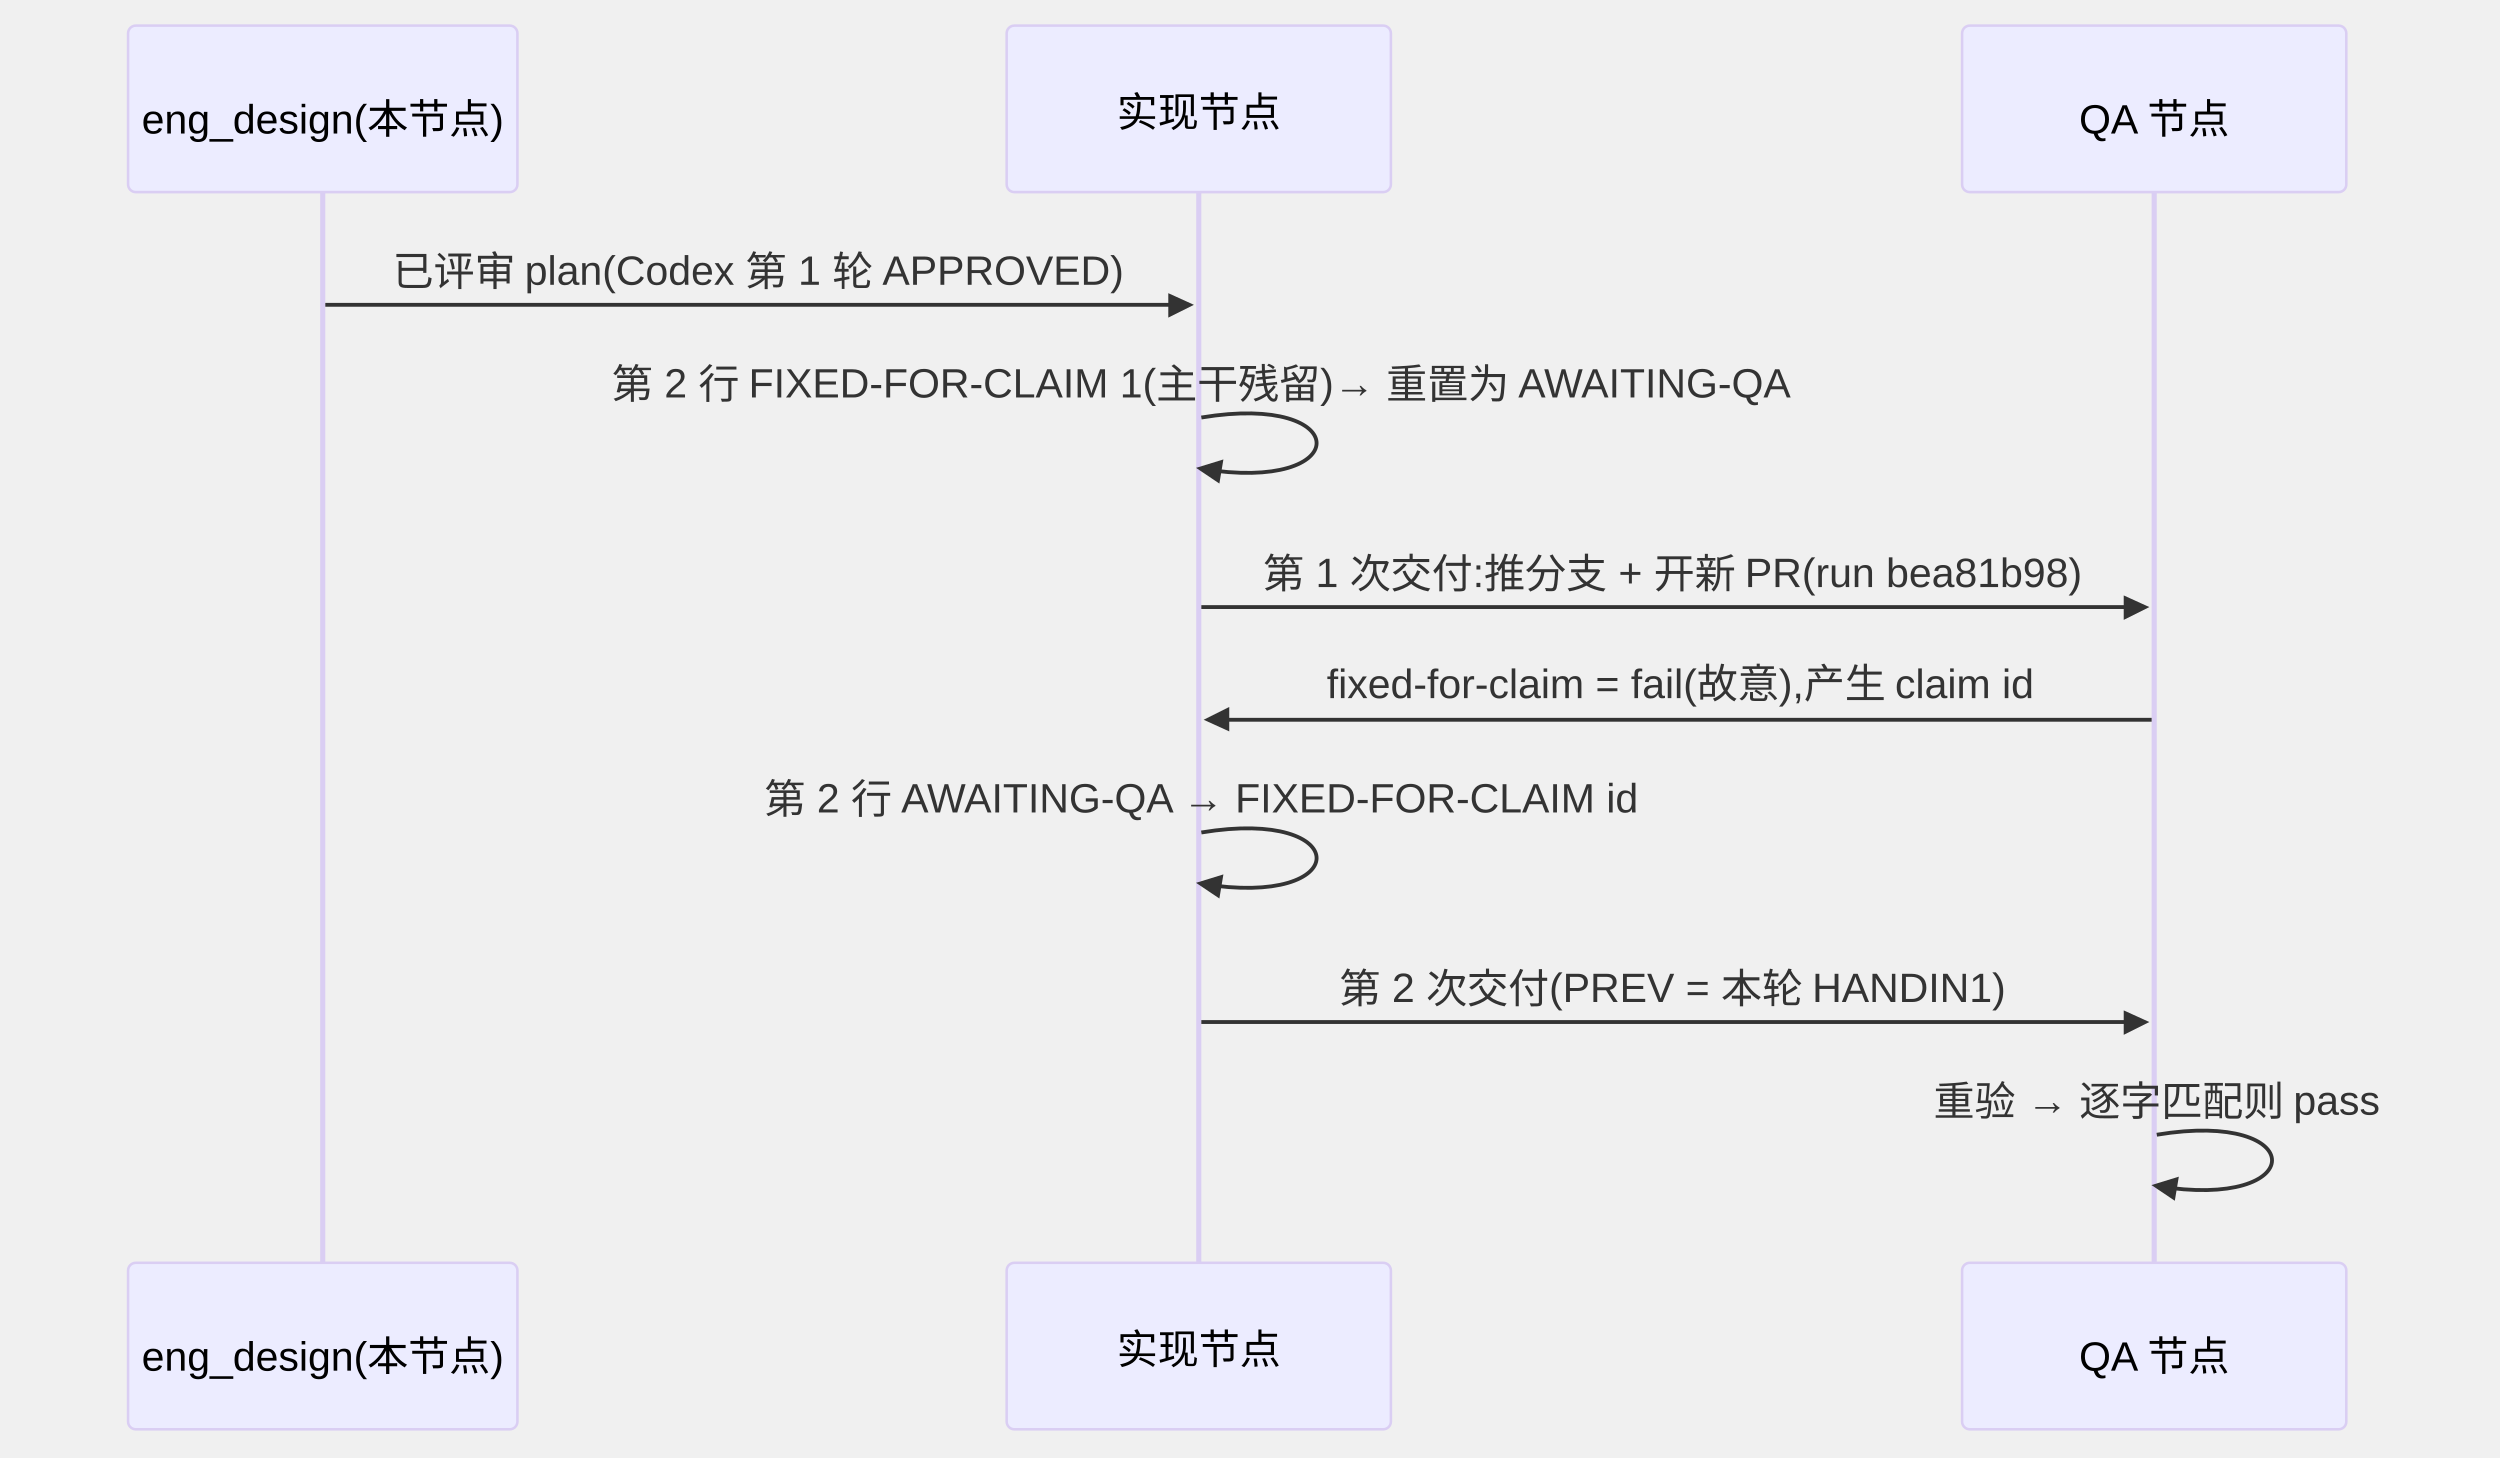
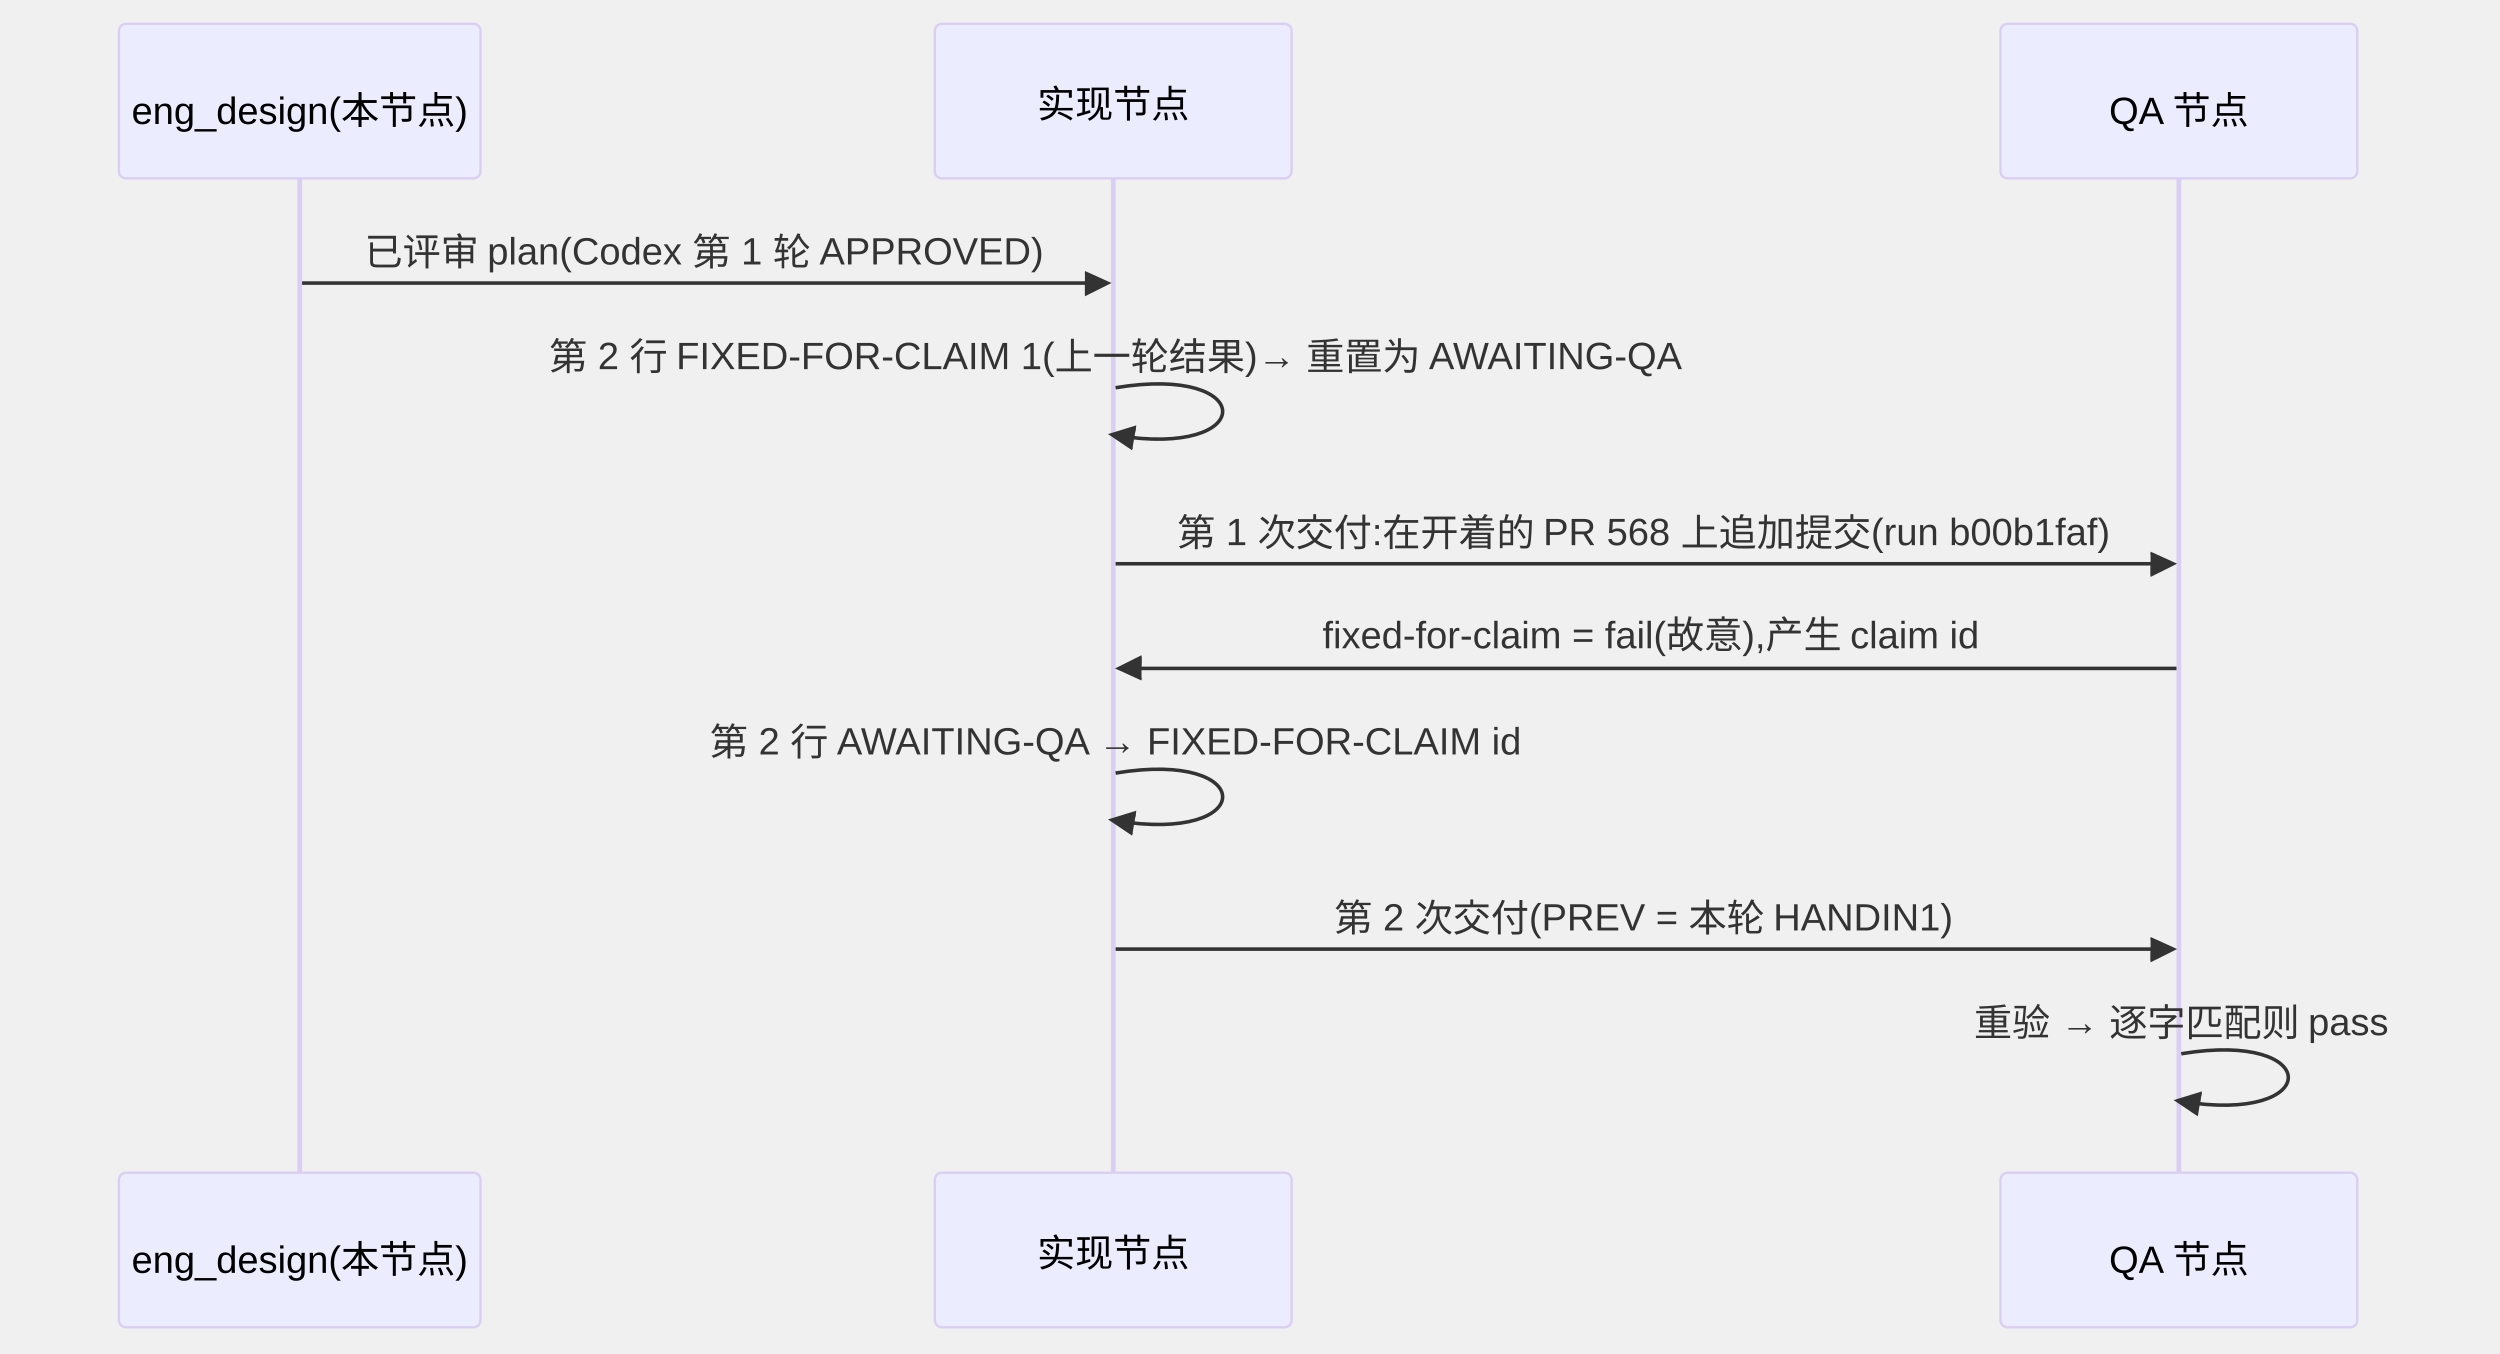
- <svg xmlns="http://www.w3.org/2000/svg" id="FLY-3226-d1" width="100%" style="max-width: 976px; background-color: white;" viewBox="-50 -10 976 569" role="graphics-document document" aria-roledescription="sequence">
+ <svg xmlns="http://www.w3.org/2000/svg" id="FLY-3226-d1" width="100%" style="max-width: 1051px; background-color: white;" viewBox="-50 -10 1051 569" role="graphics-document document" aria-roledescription="sequence">
  <g>
-     <rect x="716" y="483" fill="#eaeaea" stroke="#666" width="150" height="65" name="Q" rx="3" ry="3" class="actor actor-bottom" />
-     <text x="791" y="515.5" dominant-baseline="central" alignment-baseline="central" class="actor actor-box" style="text-anchor: middle; font-size: 16px; font-weight: 400;">
-       <tspan x="791" dy="0">QA 节点</tspan>
+     <rect x="791" y="483" fill="#eaeaea" stroke="#666" width="150" height="65" name="Q" rx="3" ry="3" class="actor actor-bottom" />
+     <text x="866" y="515.5" dominant-baseline="central" alignment-baseline="central" class="actor actor-box" style="text-anchor: middle; font-size: 16px; font-weight: 400;">
+       <tspan x="866" dy="0">QA 节点</tspan>
    </text>
  </g>
  <g>
    <rect x="343" y="483" fill="#eaeaea" stroke="#666" width="150" height="65" name="I" rx="3" ry="3" class="actor actor-bottom" />
    <text x="418" y="515.5" dominant-baseline="central" alignment-baseline="central" class="actor actor-box" style="text-anchor: middle; font-size: 16px; font-weight: 400;">
      <tspan x="418" dy="0">实现节点</tspan>
    </text>
  </g>
  <g>
    <rect x="0" y="483" fill="#eaeaea" stroke="#666" width="152" height="65" name="S" rx="3" ry="3" class="actor actor-bottom" />
    <text x="76" y="515.5" dominant-baseline="central" alignment-baseline="central" class="actor actor-box" style="text-anchor: middle; font-size: 16px; font-weight: 400;">
      <tspan x="76" dy="0">eng_design(本节点)</tspan>
    </text>
  </g>
  <g>
-     <line id="FLY-3226-d1-actor2" x1="791" y1="65" x2="791" y2="483" class="actor-line 200" stroke-width="0.5px" stroke="#999" name="Q" />
-     <g id="FLY-3226-d1-root-2">
-       <rect x="716" y="0" fill="#eaeaea" stroke="#666" width="150" height="65" name="Q" rx="3" ry="3" class="actor actor-top" />
-       <text x="791" y="32.5" dominant-baseline="central" alignment-baseline="central" class="actor actor-box" style="text-anchor: middle; font-size: 16px; font-weight: 400;">
-         <tspan x="791" dy="0">QA 节点</tspan>
+     <line id="actor2" x1="866" y1="65" x2="866" y2="483" class="actor-line 200" stroke-width="0.5px" stroke="#999" name="Q" />
+     <g id="root-2">
+       <rect x="791" y="0" fill="#eaeaea" stroke="#666" width="150" height="65" name="Q" rx="3" ry="3" class="actor actor-top" />
+       <text x="866" y="32.5" dominant-baseline="central" alignment-baseline="central" class="actor actor-box" style="text-anchor: middle; font-size: 16px; font-weight: 400;">
+         <tspan x="866" dy="0">QA 节点</tspan>
      </text>
    </g>
  </g>
  <g>
-     <line id="FLY-3226-d1-actor1" x1="418" y1="65" x2="418" y2="483" class="actor-line 200" stroke-width="0.5px" stroke="#999" name="I" />
-     <g id="FLY-3226-d1-root-1">
+     <line id="actor1" x1="418" y1="65" x2="418" y2="483" class="actor-line 200" stroke-width="0.5px" stroke="#999" name="I" />
+     <g id="root-1">
      <rect x="343" y="0" fill="#eaeaea" stroke="#666" width="150" height="65" name="I" rx="3" ry="3" class="actor actor-top" />
      <text x="418" y="32.5" dominant-baseline="central" alignment-baseline="central" class="actor actor-box" style="text-anchor: middle; font-size: 16px; font-weight: 400;">
        <tspan x="418" dy="0">实现节点</tspan>
      </text>
    </g>
  </g>
  <g>
-     <line id="FLY-3226-d1-actor0" x1="76" y1="65" x2="76" y2="483" class="actor-line 200" stroke-width="0.5px" stroke="#999" name="S" />
-     <g id="FLY-3226-d1-root-0">
+     <line id="actor0" x1="76" y1="65" x2="76" y2="483" class="actor-line 200" stroke-width="0.5px" stroke="#999" name="S" />
+     <g id="root-0">
      <rect x="0" y="0" fill="#eaeaea" stroke="#666" width="152" height="65" name="S" rx="3" ry="3" class="actor actor-top" />
      <text x="76" y="32.5" dominant-baseline="central" alignment-baseline="central" class="actor actor-box" style="text-anchor: middle; font-size: 16px; font-weight: 400;">
        <tspan x="76" dy="0">eng_design(本节点)</tspan>
      </text>
    </g>
  </g>
  <style>#FLY-3226-d1{font-family:"trebuchet ms",verdana,arial,sans-serif;font-size:16px;fill:#333;}@keyframes edge-animation-frame{from{stroke-dashoffset:0;}}@keyframes dash{to{stroke-dashoffset:0;}}#FLY-3226-d1 .edge-animation-slow{stroke-dasharray:9,5!important;stroke-dashoffset:900;animation:dash 50s linear infinite;stroke-linecap:round;}#FLY-3226-d1 .edge-animation-fast{stroke-dasharray:9,5!important;stroke-dashoffset:900;animation:dash 20s linear infinite;stroke-linecap:round;}#FLY-3226-d1 .error-icon{fill:#552222;}#FLY-3226-d1 .error-text{fill:#552222;stroke:#552222;}#FLY-3226-d1 .edge-thickness-normal{stroke-width:1px;}#FLY-3226-d1 .edge-thickness-thick{stroke-width:3.5px;}#FLY-3226-d1 .edge-pattern-solid{stroke-dasharray:0;}#FLY-3226-d1 .edge-thickness-invisible{stroke-width:0;fill:none;}#FLY-3226-d1 .edge-pattern-dashed{stroke-dasharray:3;}#FLY-3226-d1 .edge-pattern-dotted{stroke-dasharray:2;}#FLY-3226-d1 .marker{fill:#333333;stroke:#333333;}#FLY-3226-d1 .marker.cross{stroke:#333333;}#FLY-3226-d1 svg{font-family:"trebuchet ms",verdana,arial,sans-serif;font-size:16px;}#FLY-3226-d1 p{margin:0;}#FLY-3226-d1 .actor{stroke:hsl(259.626, 59.777%, 87.902%);fill:#ECECFF;}#FLY-3226-d1 text.actor&gt;tspan{fill:black;stroke:none;}#FLY-3226-d1 .actor-line{stroke:hsl(259.626, 59.777%, 87.902%);}#FLY-3226-d1 .innerArc{stroke-width:1.5;stroke-dasharray:none;}#FLY-3226-d1 .messageLine0{stroke-width:1.5;stroke-dasharray:none;stroke:#333;}#FLY-3226-d1 .messageLine1{stroke-width:1.5;stroke-dasharray:2,2;stroke:#333;}#FLY-3226-d1 #arrowhead path{fill:#333;stroke:#333;}#FLY-3226-d1 .sequenceNumber{fill:white;}#FLY-3226-d1 #sequencenumber{fill:#333;}#FLY-3226-d1 #crosshead path{fill:#333;stroke:#333;}#FLY-3226-d1 .messageText{fill:#333;stroke:none;}#FLY-3226-d1 .labelBox{stroke:hsl(259.626, 59.777%, 87.902%);fill:#ECECFF;}#FLY-3226-d1 .labelText,#FLY-3226-d1 .labelText&gt;tspan{fill:black;stroke:none;}#FLY-3226-d1 .loopText,#FLY-3226-d1 .loopText&gt;tspan{fill:black;stroke:none;}#FLY-3226-d1 .loopLine{stroke-width:2px;stroke-dasharray:2,2;stroke:hsl(259.626, 59.777%, 87.902%);fill:hsl(259.626, 59.777%, 87.902%);}#FLY-3226-d1 .note{stroke:#aaaa33;fill:#fff5ad;}#FLY-3226-d1 .noteText,#FLY-3226-d1 .noteText&gt;tspan{fill:black;stroke:none;}#FLY-3226-d1 .activation0{fill:#f4f4f4;stroke:#666;}#FLY-3226-d1 .activation1{fill:#f4f4f4;stroke:#666;}#FLY-3226-d1 .activation2{fill:#f4f4f4;stroke:#666;}#FLY-3226-d1 .actorPopupMenu{position:absolute;}#FLY-3226-d1 .actorPopupMenuPanel{position:absolute;fill:#ECECFF;box-shadow:0px 8px 16px 0px rgba(0,0,0,0.2);filter:drop-shadow(3px 5px 2px rgb(0 0 0 / 0.4));}#FLY-3226-d1 .actor-man line{stroke:hsl(259.626, 59.777%, 87.902%);fill:#ECECFF;}#FLY-3226-d1 .actor-man circle,#FLY-3226-d1 line{stroke:hsl(259.626, 59.777%, 87.902%);fill:#ECECFF;stroke-width:2px;}#FLY-3226-d1 :root{--mermaid-font-family:"trebuchet ms",verdana,arial,sans-serif;}</style>
  <g />
  <defs>
-     <symbol id="FLY-3226-d1-computer" width="24" height="24">
+     <symbol id="computer" width="24" height="24">
      <path transform="scale(.5)" d="M2 2v13h20v-13h-20zm18 11h-16v-9h16v9zm-10.228 6l.466-1h3.524l.467 1h-4.457zm14.228 3h-24l2-6h2.104l-1.33 4h18.45l-1.297-4h2.073l2 6zm-5-10h-14v-7h14v7z" />
    </symbol>
  </defs>
  <defs>
-     <symbol id="FLY-3226-d1-database" fill-rule="evenodd" clip-rule="evenodd">
+     <symbol id="database" fill-rule="evenodd" clip-rule="evenodd">
      <path transform="scale(.5)" d="M12.258.001l.256.004.255.005.253.008.251.01.249.012.247.015.246.016.242.019.241.02.239.023.236.024.233.027.231.028.229.031.225.032.223.034.22.036.217.038.214.04.211.041.208.043.205.045.201.046.198.048.194.05.191.051.187.053.183.054.18.056.175.057.172.059.168.06.163.061.16.063.155.064.15.066.074.033.073.033.071.034.07.034.069.035.068.035.067.035.066.035.064.036.064.036.062.036.06.036.06.037.058.037.058.037.055.038.055.038.053.038.052.038.051.039.05.039.048.039.047.039.045.04.044.04.043.04.041.04.04.041.039.041.037.041.036.041.034.041.033.042.032.042.03.042.029.042.027.042.026.043.024.043.023.043.021.043.02.043.018.044.017.043.015.044.013.044.012.044.011.045.009.044.007.045.006.045.004.045.002.045.001.045v17l-.001.045-.002.045-.004.045-.006.045-.007.045-.009.044-.011.045-.012.044-.013.044-.015.044-.017.043-.018.044-.02.043-.021.043-.023.043-.024.043-.026.043-.027.042-.029.042-.03.042-.032.042-.033.042-.034.041-.036.041-.037.041-.039.041-.04.041-.041.04-.043.04-.044.04-.045.04-.047.039-.048.039-.05.039-.051.039-.052.038-.053.038-.055.038-.055.038-.058.037-.058.037-.06.037-.06.036-.062.036-.064.036-.064.036-.066.035-.067.035-.068.035-.069.035-.07.034-.071.034-.073.033-.074.033-.15.066-.155.064-.16.063-.163.061-.168.06-.172.059-.175.057-.18.056-.183.054-.187.053-.191.051-.194.05-.198.048-.201.046-.205.045-.208.043-.211.041-.214.04-.217.038-.22.036-.223.034-.225.032-.229.031-.231.028-.233.027-.236.024-.239.023-.241.02-.242.019-.246.016-.247.015-.249.012-.251.01-.253.008-.255.005-.256.004-.258.001-.258-.001-.256-.004-.255-.005-.253-.008-.251-.01-.249-.012-.247-.015-.245-.016-.243-.019-.241-.02-.238-.023-.236-.024-.234-.027-.231-.028-.228-.031-.226-.032-.223-.034-.22-.036-.217-.038-.214-.04-.211-.041-.208-.043-.204-.045-.201-.046-.198-.048-.195-.05-.19-.051-.187-.053-.184-.054-.179-.056-.176-.057-.172-.059-.167-.06-.164-.061-.159-.063-.155-.064-.151-.066-.074-.033-.072-.033-.072-.034-.07-.034-.069-.035-.068-.035-.067-.035-.066-.035-.064-.036-.063-.036-.062-.036-.061-.036-.06-.037-.058-.037-.057-.037-.056-.038-.055-.038-.053-.038-.052-.038-.051-.039-.049-.039-.049-.039-.046-.039-.046-.04-.044-.04-.043-.04-.041-.04-.04-.041-.039-.041-.037-.041-.036-.041-.034-.041-.033-.042-.032-.042-.03-.042-.029-.042-.027-.042-.026-.043-.024-.043-.023-.043-.021-.043-.02-.043-.018-.044-.017-.043-.015-.044-.013-.044-.012-.044-.011-.045-.009-.044-.007-.045-.006-.045-.004-.045-.002-.045-.001-.045v-17l.001-.045.002-.045.004-.045.006-.045.007-.045.009-.044.011-.045.012-.044.013-.044.015-.044.017-.043.018-.044.02-.043.021-.043.023-.043.024-.043.026-.043.027-.042.029-.042.03-.042.032-.042.033-.042.034-.041.036-.041.037-.041.039-.041.04-.041.041-.04.043-.04.044-.04.046-.04.046-.039.049-.039.049-.039.051-.039.052-.038.053-.038.055-.038.056-.038.057-.037.058-.037.06-.037.061-.036.062-.036.063-.036.064-.036.066-.035.067-.035.068-.035.069-.035.07-.034.072-.034.072-.033.074-.033.151-.066.155-.064.159-.063.164-.061.167-.06.172-.059.176-.057.179-.056.184-.054.187-.053.19-.051.195-.05.198-.048.201-.046.204-.045.208-.043.211-.041.214-.04.217-.038.22-.036.223-.034.226-.032.228-.031.231-.028.234-.027.236-.024.238-.023.241-.02.243-.019.245-.016.247-.015.249-.012.251-.01.253-.008.255-.005.256-.004.258-.001.258.001zm-9.258 20.499v.01l.001.021.003.021.004.022.005.021.006.022.007.022.009.023.01.022.011.023.012.023.013.023.015.023.016.024.017.023.018.024.019.024.021.024.022.025.023.024.024.025.052.049.056.05.061.051.066.051.07.051.075.051.079.052.084.052.088.052.092.052.097.052.102.051.105.052.11.052.114.051.119.051.123.051.127.05.131.05.135.05.139.048.144.049.147.047.152.047.155.047.16.045.163.045.167.043.171.043.176.041.178.041.183.039.187.039.19.037.194.035.197.035.202.033.204.031.209.03.212.029.216.027.219.025.222.024.226.021.23.02.233.018.236.016.24.015.243.012.246.01.249.008.253.005.256.004.259.001.26-.001.257-.004.254-.005.25-.008.247-.011.244-.012.241-.014.237-.016.233-.018.231-.021.226-.021.224-.024.22-.026.216-.027.212-.028.21-.031.205-.031.202-.034.198-.034.194-.036.191-.037.187-.039.183-.04.179-.04.175-.042.172-.043.168-.044.163-.045.16-.046.155-.046.152-.047.148-.048.143-.049.139-.049.136-.05.131-.05.126-.05.123-.051.118-.052.114-.051.11-.052.106-.052.101-.052.096-.052.092-.052.088-.053.083-.051.079-.052.074-.052.07-.051.065-.051.06-.051.056-.05.051-.05.023-.024.023-.025.021-.024.02-.024.019-.024.018-.024.017-.024.015-.023.014-.024.013-.023.012-.023.01-.023.01-.022.008-.022.006-.022.006-.022.004-.022.004-.021.001-.021.001-.021v-4.127l-.077.055-.08.053-.083.054-.085.053-.087.052-.09.052-.093.051-.095.05-.097.05-.1.049-.102.049-.105.048-.106.047-.109.047-.111.046-.114.045-.115.045-.118.044-.12.043-.122.042-.124.042-.126.041-.128.04-.13.04-.132.038-.134.038-.135.037-.138.037-.139.035-.142.035-.143.034-.144.033-.147.032-.148.031-.15.03-.151.03-.153.029-.154.027-.156.027-.158.026-.159.025-.161.024-.162.023-.163.022-.165.021-.166.02-.167.019-.169.018-.169.017-.171.016-.173.015-.173.014-.175.013-.175.012-.177.011-.178.01-.179.008-.179.008-.181.006-.182.005-.182.004-.184.003-.184.002h-.37l-.184-.002-.184-.003-.182-.004-.182-.005-.181-.006-.179-.008-.179-.008-.178-.01-.176-.011-.176-.012-.175-.013-.173-.014-.172-.015-.171-.016-.17-.017-.169-.018-.167-.019-.166-.02-.165-.021-.163-.022-.162-.023-.161-.024-.159-.025-.157-.026-.156-.027-.155-.027-.153-.029-.151-.03-.15-.03-.148-.031-.146-.032-.145-.033-.143-.034-.141-.035-.14-.035-.137-.037-.136-.037-.134-.038-.132-.038-.13-.04-.128-.04-.126-.041-.124-.042-.122-.042-.12-.044-.117-.043-.116-.045-.113-.045-.112-.046-.109-.047-.106-.047-.105-.048-.102-.049-.1-.049-.097-.05-.095-.05-.093-.052-.09-.051-.087-.052-.085-.053-.083-.054-.08-.054-.077-.054v4.127zm0-5.654v.011l.001.021.003.021.004.021.005.022.006.022.007.022.009.022.01.022.011.023.012.023.013.023.015.024.016.023.017.024.018.024.019.024.021.024.022.024.023.025.024.024.052.05.056.05.061.05.066.051.07.051.075.052.079.051.084.052.088.052.092.052.097.052.102.052.105.052.11.051.114.051.119.052.123.05.127.051.131.05.135.049.139.049.144.048.147.048.152.047.155.046.16.045.163.045.167.044.171.042.176.042.178.04.183.04.187.038.19.037.194.036.197.034.202.033.204.032.209.03.212.028.216.027.219.025.222.024.226.022.23.02.233.018.236.016.24.014.243.012.246.01.249.008.253.006.256.003.259.001.26-.001.257-.003.254-.006.25-.008.247-.01.244-.012.241-.015.237-.016.233-.018.231-.02.226-.022.224-.024.22-.025.216-.027.212-.029.21-.03.205-.032.202-.033.198-.035.194-.036.191-.037.187-.039.183-.039.179-.041.175-.042.172-.043.168-.044.163-.045.16-.045.155-.047.152-.047.148-.048.143-.048.139-.05.136-.049.131-.05.126-.051.123-.051.118-.051.114-.052.11-.052.106-.052.101-.052.096-.052.092-.052.088-.052.083-.052.079-.052.074-.051.07-.052.065-.051.06-.05.056-.051.051-.049.023-.025.023-.024.021-.025.02-.024.019-.024.018-.024.017-.024.015-.023.014-.023.013-.024.012-.022.01-.023.01-.023.008-.022.006-.022.006-.022.004-.021.004-.022.001-.021.001-.021v-4.139l-.077.054-.08.054-.083.054-.085.052-.087.053-.09.051-.093.051-.095.051-.097.05-.1.049-.102.049-.105.048-.106.047-.109.047-.111.046-.114.045-.115.044-.118.044-.12.044-.122.042-.124.042-.126.041-.128.04-.13.039-.132.039-.134.038-.135.037-.138.036-.139.036-.142.035-.143.033-.144.033-.147.033-.148.031-.15.03-.151.03-.153.028-.154.028-.156.027-.158.026-.159.025-.161.024-.162.023-.163.022-.165.021-.166.02-.167.019-.169.018-.169.017-.171.016-.173.015-.173.014-.175.013-.175.012-.177.011-.178.009-.179.009-.179.007-.181.007-.182.005-.182.004-.184.003-.184.002h-.37l-.184-.002-.184-.003-.182-.004-.182-.005-.181-.007-.179-.007-.179-.009-.178-.009-.176-.011-.176-.012-.175-.013-.173-.014-.172-.015-.171-.016-.17-.017-.169-.018-.167-.019-.166-.02-.165-.021-.163-.022-.162-.023-.161-.024-.159-.025-.157-.026-.156-.027-.155-.028-.153-.028-.151-.03-.15-.03-.148-.031-.146-.033-.145-.033-.143-.033-.141-.035-.14-.036-.137-.036-.136-.037-.134-.038-.132-.039-.13-.039-.128-.04-.126-.041-.124-.042-.122-.043-.12-.043-.117-.044-.116-.044-.113-.046-.112-.046-.109-.046-.106-.047-.105-.048-.102-.049-.1-.049-.097-.05-.095-.051-.093-.051-.09-.051-.087-.053-.085-.052-.083-.054-.08-.054-.077-.054v4.139zm0-5.666v.011l.001.02.003.022.004.021.005.022.006.021.007.022.009.023.01.022.011.023.012.023.013.023.015.023.016.024.017.024.018.023.019.024.021.025.022.024.023.024.024.025.052.05.056.05.061.05.066.051.07.051.075.052.079.051.084.052.088.052.092.052.097.052.102.052.105.051.11.052.114.051.119.051.123.051.127.05.131.05.135.05.139.049.144.048.147.048.152.047.155.046.16.045.163.045.167.043.171.043.176.042.178.04.183.04.187.038.19.037.194.036.197.034.202.033.204.032.209.03.212.028.216.027.219.025.222.024.226.021.23.02.233.018.236.017.24.014.243.012.246.01.249.008.253.006.256.003.259.001.26-.001.257-.003.254-.006.25-.008.247-.01.244-.013.241-.014.237-.016.233-.018.231-.02.226-.022.224-.024.22-.025.216-.027.212-.029.21-.03.205-.032.202-.033.198-.035.194-.036.191-.037.187-.039.183-.039.179-.041.175-.042.172-.043.168-.044.163-.045.16-.045.155-.047.152-.047.148-.048.143-.049.139-.049.136-.049.131-.051.126-.05.123-.051.118-.052.114-.051.11-.052.106-.052.101-.052.096-.052.092-.052.088-.052.083-.052.079-.052.074-.052.07-.051.065-.051.06-.051.056-.05.051-.049.023-.025.023-.025.021-.024.02-.024.019-.024.018-.024.017-.024.015-.023.014-.024.013-.023.012-.023.01-.022.01-.023.008-.022.006-.022.006-.022.004-.022.004-.021.001-.021.001-.021v-4.153l-.077.054-.08.054-.083.053-.085.053-.087.053-.09.051-.093.051-.095.051-.097.05-.1.049-.102.048-.105.048-.106.048-.109.046-.111.046-.114.046-.115.044-.118.044-.12.043-.122.043-.124.042-.126.041-.128.04-.13.039-.132.039-.134.038-.135.037-.138.036-.139.036-.142.034-.143.034-.144.033-.147.032-.148.032-.15.03-.151.03-.153.028-.154.028-.156.027-.158.026-.159.024-.161.024-.162.023-.163.023-.165.021-.166.02-.167.019-.169.018-.169.017-.171.016-.173.015-.173.014-.175.013-.175.012-.177.01-.178.01-.179.009-.179.007-.181.006-.182.006-.182.004-.184.003-.184.001-.185.001-.185-.001-.184-.001-.184-.003-.182-.004-.182-.006-.181-.006-.179-.007-.179-.009-.178-.01-.176-.01-.176-.012-.175-.013-.173-.014-.172-.015-.171-.016-.17-.017-.169-.018-.167-.019-.166-.02-.165-.021-.163-.023-.162-.023-.161-.024-.159-.024-.157-.026-.156-.027-.155-.028-.153-.028-.151-.03-.15-.03-.148-.032-.146-.032-.145-.033-.143-.034-.141-.034-.14-.036-.137-.036-.136-.037-.134-.038-.132-.039-.13-.039-.128-.041-.126-.041-.124-.041-.122-.043-.12-.043-.117-.044-.116-.044-.113-.046-.112-.046-.109-.046-.106-.048-.105-.048-.102-.048-.1-.05-.097-.049-.095-.051-.093-.051-.09-.052-.087-.052-.085-.053-.083-.053-.08-.054-.077-.054v4.153zm8.74-8.179l-.257.004-.254.005-.25.008-.247.011-.244.012-.241.014-.237.016-.233.018-.231.021-.226.022-.224.023-.22.026-.216.027-.212.028-.21.031-.205.032-.202.033-.198.034-.194.036-.191.038-.187.038-.183.04-.179.041-.175.042-.172.043-.168.043-.163.045-.16.046-.155.046-.152.048-.148.048-.143.048-.139.049-.136.05-.131.05-.126.051-.123.051-.118.051-.114.052-.11.052-.106.052-.101.052-.096.052-.092.052-.088.052-.083.052-.079.052-.074.051-.07.052-.065.051-.06.05-.056.05-.051.05-.023.025-.023.024-.021.024-.02.025-.019.024-.018.024-.017.023-.015.024-.014.023-.013.023-.012.023-.01.023-.01.022-.008.022-.006.023-.006.021-.004.022-.004.021-.001.021-.001.021.001.021.001.021.004.021.004.022.006.021.006.023.008.022.01.022.01.023.012.023.013.023.014.023.015.024.017.023.018.024.019.024.02.025.021.024.023.024.023.025.051.05.056.05.06.05.065.051.07.052.074.051.079.052.083.052.088.052.092.052.096.052.101.052.106.052.11.052.114.052.118.051.123.051.126.051.131.05.136.05.139.049.143.048.148.048.152.048.155.046.16.046.163.045.168.043.172.043.175.042.179.041.183.04.187.038.191.038.194.036.198.034.202.033.205.032.21.031.212.028.216.027.22.026.224.023.226.022.231.021.233.018.237.016.241.014.244.012.247.011.25.008.254.005.257.004.26.001.26-.001.257-.004.254-.005.25-.008.247-.011.244-.012.241-.014.237-.016.233-.018.231-.021.226-.022.224-.023.22-.026.216-.027.212-.028.21-.031.205-.032.202-.033.198-.034.194-.036.191-.038.187-.038.183-.04.179-.041.175-.042.172-.043.168-.043.163-.045.16-.046.155-.046.152-.048.148-.048.143-.048.139-.049.136-.05.131-.05.126-.051.123-.051.118-.051.114-.052.11-.052.106-.052.101-.052.096-.052.092-.052.088-.052.083-.052.079-.052.074-.051.07-.052.065-.051.06-.05.056-.05.051-.05.023-.025.023-.024.021-.024.02-.025.019-.024.018-.024.017-.023.015-.024.014-.023.013-.023.012-.023.01-.023.01-.022.008-.022.006-.023.006-.021.004-.022.004-.021.001-.021.001-.021-.001-.021-.001-.021-.004-.021-.004-.022-.006-.021-.006-.023-.008-.022-.01-.022-.01-.023-.012-.023-.013-.023-.014-.023-.015-.024-.017-.023-.018-.024-.019-.024-.02-.025-.021-.024-.023-.024-.023-.025-.051-.05-.056-.05-.06-.05-.065-.051-.07-.052-.074-.051-.079-.052-.083-.052-.088-.052-.092-.052-.096-.052-.101-.052-.106-.052-.11-.052-.114-.052-.118-.051-.123-.051-.126-.051-.131-.05-.136-.05-.139-.049-.143-.048-.148-.048-.152-.048-.155-.046-.16-.046-.163-.045-.168-.043-.172-.043-.175-.042-.179-.041-.183-.04-.187-.038-.191-.038-.194-.036-.198-.034-.202-.033-.205-.032-.21-.031-.212-.028-.216-.027-.22-.026-.224-.023-.226-.022-.231-.021-.233-.018-.237-.016-.241-.014-.244-.012-.247-.011-.25-.008-.254-.005-.257-.004-.26-.001-.26.001z" />
    </symbol>
  </defs>
  <defs>
-     <symbol id="FLY-3226-d1-clock" width="24" height="24">
+     <symbol id="clock" width="24" height="24">
      <path transform="scale(.5)" d="M12 2c5.514 0 10 4.486 10 10s-4.486 10-10 10-10-4.486-10-10 4.486-10 10-10zm0-2c-6.627 0-12 5.373-12 12s5.373 12 12 12 12-5.373 12-12-5.373-12-12-12zm5.848 12.459c.202.038.202.333.001.372-1.907.361-6.045 1.111-6.547 1.111-.719 0-1.301-.582-1.301-1.301 0-.512.77-5.447 1.125-7.445.034-.192.312-.181.343.014l.985 6.238 5.394 1.011z" />
    </symbol>
  </defs>
  <defs>
-     <marker id="FLY-3226-d1-arrowhead" refX="7.9" refY="5" markerUnits="userSpaceOnUse" markerWidth="12" markerHeight="12" orient="auto-start-reverse">
+     <marker id="arrowhead" refX="7.9" refY="5" markerUnits="userSpaceOnUse" markerWidth="12" markerHeight="12" orient="auto-start-reverse">
      <path d="M -1 0 L 10 5 L 0 10 z" />
    </marker>
  </defs>
  <defs>
-     <marker id="FLY-3226-d1-crosshead" markerWidth="15" markerHeight="8" orient="auto" refX="4" refY="4.5">
+     <marker id="crosshead" markerWidth="15" markerHeight="8" orient="auto" refX="4" refY="4.5">
      <path fill="none" stroke="#000000" stroke-width="1pt" d="M 1,2 L 6,7 M 6,2 L 1,7" style="stroke-dasharray: 0, 0;" />
    </marker>
  </defs>
  <defs>
-     <marker id="FLY-3226-d1-filled-head" refX="15.5" refY="7" markerWidth="20" markerHeight="28" orient="auto">
+     <marker id="filled-head" refX="15.5" refY="7" markerWidth="20" markerHeight="28" orient="auto">
      <path d="M 18,7 L9,13 L14,7 L9,1 Z" />
    </marker>
  </defs>
  <defs>
-     <marker id="FLY-3226-d1-sequencenumber" refX="15" refY="15" markerWidth="60" markerHeight="40" orient="auto">
+     <marker id="sequencenumber" refX="15" refY="15" markerWidth="60" markerHeight="40" orient="auto">
      <circle cx="15" cy="15" r="6" />
    </marker>
  </defs>
  <text x="246" y="80" text-anchor="middle" dominant-baseline="middle" alignment-baseline="middle" class="messageText" dy="1em" style="font-size: 16px; font-weight: 400;">已评审 plan(Codex 第 1 轮 APPROVED)</text>
-   <line x1="77" y1="109" x2="414" y2="109" class="messageLine0" stroke-width="2" stroke="none" marker-end="url(#FLY-3226-d1-arrowhead)" style="fill: none;" />
-   <text x="419" y="124" text-anchor="middle" dominant-baseline="middle" alignment-baseline="middle" class="messageText" dy="1em" style="font-size: 16px; font-weight: 400;">第 2 行 FIXED-FOR-CLAIM 1(主干残留)→ 重置为 AWAITING-QA</text>
-   <path d="M 419,153 C 479,143 479,183 419,173" class="messageLine0" stroke-width="2" stroke="none" marker-end="url(#FLY-3226-d1-arrowhead)" style="fill: none;" />
-   <text x="603" y="198" text-anchor="middle" dominant-baseline="middle" alignment-baseline="middle" class="messageText" dy="1em" style="font-size: 16px; font-weight: 400;">第 1 次交付:推分支 + 开新 PR(run bea81b98)</text>
-   <line x1="419" y1="227" x2="787" y2="227" class="messageLine0" stroke-width="2" stroke="none" marker-end="url(#FLY-3226-d1-arrowhead)" style="fill: none;" />
-   <text x="606" y="242" text-anchor="middle" dominant-baseline="middle" alignment-baseline="middle" class="messageText" dy="1em" style="font-size: 16px; font-weight: 400;">fixed-for-claim = fail(故意),产生 claim id</text>
-   <line x1="790" y1="271" x2="422" y2="271" class="messageLine0" stroke-width="2" stroke="none" marker-end="url(#FLY-3226-d1-arrowhead)" style="fill: none;" />
+   <line x1="77" y1="109" x2="414" y2="109" class="messageLine0" stroke-width="2" stroke="none" marker-end="url(#arrowhead)" style="fill: none;" />
+   <text x="419" y="124" text-anchor="middle" dominant-baseline="middle" alignment-baseline="middle" class="messageText" dy="1em" style="font-size: 16px; font-weight: 400;">第 2 行 FIXED-FOR-CLAIM 1(上一轮结果)→ 重置为 AWAITING-QA</text>
+   <path d="M 419,153 C 479,143 479,183 419,173" class="messageLine0" stroke-width="2" stroke="none" marker-end="url(#arrowhead)" style="fill: none;" />
+   <text x="641" y="198" text-anchor="middle" dominant-baseline="middle" alignment-baseline="middle" class="messageText" dy="1em" style="font-size: 16px; font-weight: 400;">第 1 次交付:在开着的 PR 568 上追加提交(run b00b1faf)</text>
+   <line x1="419" y1="227" x2="862" y2="227" class="messageLine0" stroke-width="2" stroke="none" marker-end="url(#arrowhead)" style="fill: none;" />
+   <text x="644" y="242" text-anchor="middle" dominant-baseline="middle" alignment-baseline="middle" class="messageText" dy="1em" style="font-size: 16px; font-weight: 400;">fixed-for-claim = fail(故意),产生 claim id</text>
+   <line x1="865" y1="271" x2="422" y2="271" class="messageLine0" stroke-width="2" stroke="none" marker-end="url(#arrowhead)" style="fill: none;" />
  <text x="419" y="286" text-anchor="middle" dominant-baseline="middle" alignment-baseline="middle" class="messageText" dy="1em" style="font-size: 16px; font-weight: 400;">第 2 行 AWAITING-QA → FIXED-FOR-CLAIM id</text>
-   <path d="M 419,315 C 479,305 479,345 419,335" class="messageLine0" stroke-width="2" stroke="none" marker-end="url(#FLY-3226-d1-arrowhead)" style="fill: none;" />
-   <text x="603" y="360" text-anchor="middle" dominant-baseline="middle" alignment-baseline="middle" class="messageText" dy="1em" style="font-size: 16px; font-weight: 400;">第 2 次交付(PREV = 本轮 HANDIN1)</text>
-   <line x1="419" y1="389" x2="787" y2="389" class="messageLine0" stroke-width="2" stroke="none" marker-end="url(#FLY-3226-d1-arrowhead)" style="fill: none;" />
-   <text x="792" y="404" text-anchor="middle" dominant-baseline="middle" alignment-baseline="middle" class="messageText" dy="1em" style="font-size: 16px; font-weight: 400;">重验 → 逐字匹配则 pass</text>
-   <path d="M 792,433 C 852,423 852,463 792,453" class="messageLine0" stroke-width="2" stroke="none" marker-end="url(#FLY-3226-d1-arrowhead)" style="fill: none;" />
+   <path d="M 419,315 C 479,305 479,345 419,335" class="messageLine0" stroke-width="2" stroke="none" marker-end="url(#arrowhead)" style="fill: none;" />
+   <text x="641" y="360" text-anchor="middle" dominant-baseline="middle" alignment-baseline="middle" class="messageText" dy="1em" style="font-size: 16px; font-weight: 400;">第 2 次交付(PREV = 本轮 HANDIN1)</text>
+   <line x1="419" y1="389" x2="862" y2="389" class="messageLine0" stroke-width="2" stroke="none" marker-end="url(#arrowhead)" style="fill: none;" />
+   <text x="867" y="404" text-anchor="middle" dominant-baseline="middle" alignment-baseline="middle" class="messageText" dy="1em" style="font-size: 16px; font-weight: 400;">重验 → 逐字匹配则 pass</text>
+   <path d="M 867,433 C 927,423 927,463 867,453" class="messageLine0" stroke-width="2" stroke="none" marker-end="url(#arrowhead)" style="fill: none;" />
</svg>
